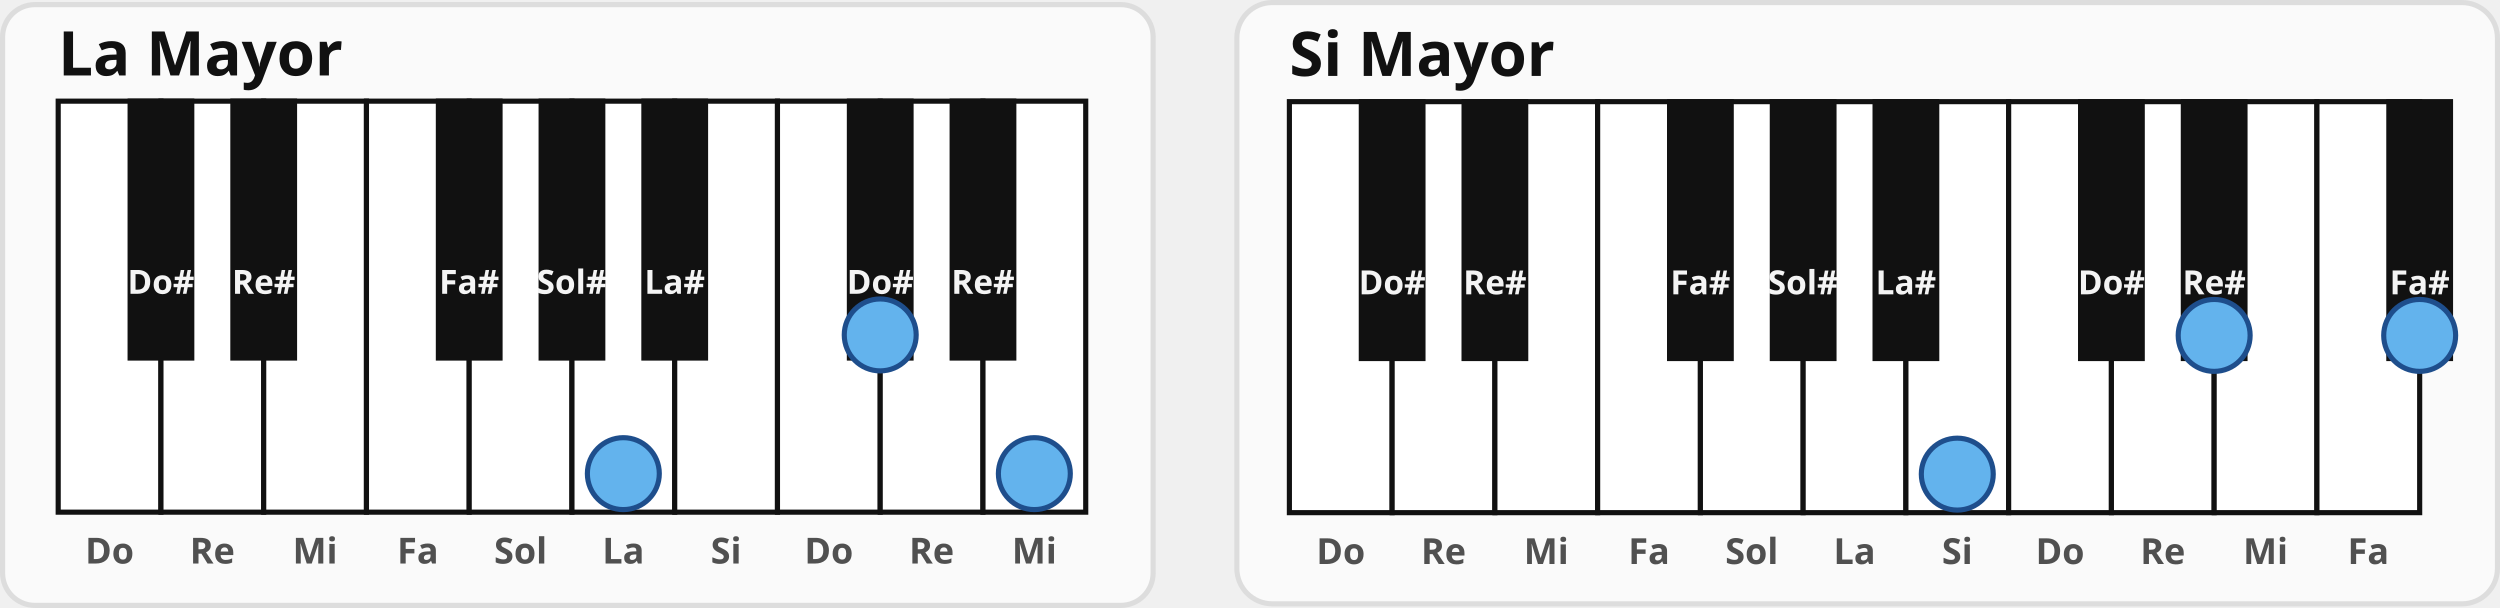
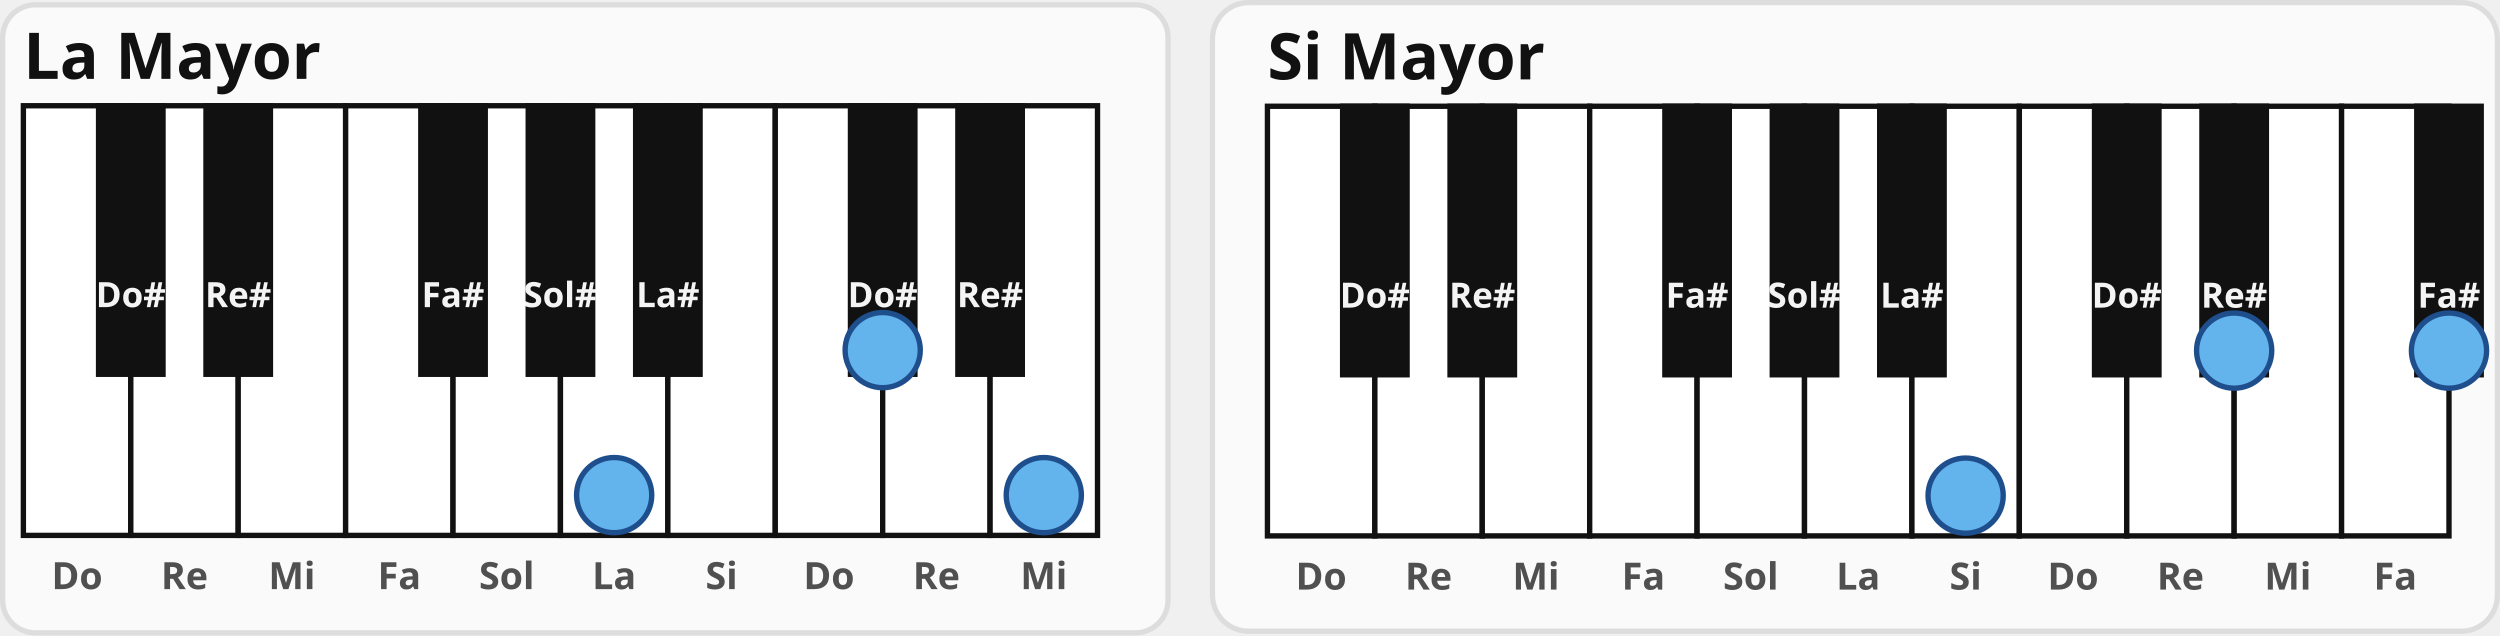
- <svg xmlns="http://www.w3.org/2000/svg" width="257.494mm" height="62.62mm" viewBox="0 0 257.494 62.62" version="1.1" id="svg1">
+ <svg xmlns="http://www.w3.org/2000/svg" width="246.323mm" height="62.62mm" viewBox="0 0 246.323 62.62" version="1.1" id="svg1">
  <defs id="defs1" />
-   <g id="layer1" transform="translate(29.89792,-80.9625)">
-     <g id="g8" transform="matrix(0.2645833,0,0,0.2645833,-186.1981,-119.7397)">
+   <g id="layer1" transform="translate(26.73673,-80.9625)">
+     <g id="g8" transform="matrix(0.2645833,0,0,0.2645833,-186.7272,-119.7397)">
      <g id="g4" transform="translate(43.39518,557.938)">
-         <rect class="panel" x="548.351" y="202.418" width="447.89" height="233.871" rx="12.597" id="rect264" style="fill:#fafafa;stroke:#dddddd;stroke-width:2.011" />
+         <rect class="panel" x="562.283" y="202.402" width="433.973" height="233.902" rx="12.205" id="rect264" style="fill:#fafafa;stroke:#dddddd;stroke-width:1.979" />
        <rect class="white" x="570" y="240" width="40" height="160" id="rect265" style="fill:#ffffff;stroke:#111111;stroke-width:2" />
        <rect class="white" x="610" y="240" width="40" height="160" id="rect266" style="fill:#ffffff;stroke:#111111;stroke-width:2" />
        <rect class="white" x="650" y="240" width="40" height="160" id="rect267" style="fill:#ffffff;stroke:#111111;stroke-width:2" />
        <rect class="white" x="690" y="240" width="40" height="160" id="rect268" style="fill:#ffffff;stroke:#111111;stroke-width:2" />
        <rect class="white" x="730" y="240" width="40" height="160" id="rect269" style="fill:#ffffff;stroke:#111111;stroke-width:2" />
        <rect class="white" x="770" y="240" width="40" height="160" id="rect270" style="fill:#ffffff;stroke:#111111;stroke-width:2" />
        <rect class="white" x="810" y="240" width="40" height="160" id="rect271" style="fill:#ffffff;stroke:#111111;stroke-width:2" />
        <rect class="white" x="850" y="240" width="40" height="160" id="rect272" style="fill:#ffffff;stroke:#111111;stroke-width:2" />
        <rect class="white" x="890" y="240" width="40" height="160" id="rect273" style="fill:#ffffff;stroke:#111111;stroke-width:2" />
        <rect class="white" x="930" y="240" width="40" height="160" id="rect274" style="fill:#ffffff;stroke:#111111;stroke-width:2" />
        <rect class="black" x="598" y="240" width="24" height="100" id="rect279" style="fill:#111111;stroke:#111111;stroke-width:2" />
        <rect class="black" x="638" y="240" width="24" height="100" id="rect280" style="fill:#111111;stroke:#111111;stroke-width:2" />
        <rect class="black" x="718" y="240" width="24" height="100" id="rect281" style="fill:#111111;stroke:#111111;stroke-width:2" />
        <rect class="black" x="758" y="240" width="24" height="100" id="rect282" style="fill:#111111;stroke:#111111;stroke-width:2" />
        <rect class="black" x="798" y="240" width="24" height="100" id="rect283" style="fill:#111111;stroke:#111111;stroke-width:2" />
        <rect class="black" x="878" y="240" width="24" height="100" id="rect284" style="fill:#111111;stroke:#111111;stroke-width:2" />
        <rect class="black" x="918" y="240" width="24" height="100" id="rect285" style="fill:#111111;stroke:#111111;stroke-width:2" />
        <text class="noteW" x="590" y="420" text-anchor="middle" id="text288" style="font-style:normal;font-variant:normal;font-weight:600;font-stretch:normal;font-size:14px;line-height:normal;font-family:sans-serif;opacity:0.85;fill:#333333">Do</text>
        <text class="noteW" x="630" y="420" text-anchor="middle" id="text289" style="font-style:normal;font-variant:normal;font-weight:600;font-stretch:normal;font-size:14px;line-height:normal;font-family:sans-serif;opacity:0.85;fill:#333333">Re</text>
        <text class="noteW" x="670" y="420" text-anchor="middle" id="text290" style="font-style:normal;font-variant:normal;font-weight:600;font-stretch:normal;font-size:14px;line-height:normal;font-family:sans-serif;opacity:0.85;fill:#333333">Mi</text>
        <text class="noteW" x="710" y="420" text-anchor="middle" id="text291" style="font-style:normal;font-variant:normal;font-weight:600;font-stretch:normal;font-size:14px;line-height:normal;font-family:sans-serif;opacity:0.85;fill:#333333">Fa</text>
        <text class="noteW" x="750" y="420" text-anchor="middle" id="text292" style="font-style:normal;font-variant:normal;font-weight:600;font-stretch:normal;font-size:14px;line-height:normal;font-family:sans-serif;opacity:0.85;fill:#333333">Sol</text>
        <text class="noteW" x="790" y="420" text-anchor="middle" id="text293" style="font-style:normal;font-variant:normal;font-weight:600;font-stretch:normal;font-size:14px;line-height:normal;font-family:sans-serif;opacity:0.85;fill:#333333">La</text>
        <text class="noteW" x="830" y="420" text-anchor="middle" id="text294" style="font-style:normal;font-variant:normal;font-weight:600;font-stretch:normal;font-size:14px;line-height:normal;font-family:sans-serif;opacity:0.85;fill:#333333">Si</text>
        <text class="noteW" x="870" y="420" text-anchor="middle" id="text295" style="font-style:normal;font-variant:normal;font-weight:600;font-stretch:normal;font-size:14px;line-height:normal;font-family:sans-serif;opacity:0.85;fill:#333333">Do</text>
        <text class="noteW" x="910" y="420" text-anchor="middle" id="text296" style="font-style:normal;font-variant:normal;font-weight:600;font-stretch:normal;font-size:14px;line-height:normal;font-family:sans-serif;opacity:0.85;fill:#333333">Re</text>
        <text class="noteW" x="950" y="420" text-anchor="middle" id="text297" style="font-style:normal;font-variant:normal;font-weight:600;font-stretch:normal;font-size:14px;line-height:normal;font-family:sans-serif;opacity:0.85;fill:#333333">Mi</text>
        <text class="noteB" x="610" y="315" text-anchor="middle" id="text302" style="font-style:normal;font-variant:normal;font-weight:700;font-stretch:normal;font-size:13px;line-height:normal;font-family:sans-serif;opacity:0.95;fill:#ffffff">Do#</text>
        <text class="noteB" x="650" y="315" text-anchor="middle" id="text303" style="font-style:normal;font-variant:normal;font-weight:700;font-stretch:normal;font-size:13px;line-height:normal;font-family:sans-serif;opacity:0.95;fill:#ffffff">Re#</text>
        <text class="noteB" x="730" y="315" text-anchor="middle" id="text304" style="font-style:normal;font-variant:normal;font-weight:700;font-stretch:normal;font-size:13px;line-height:normal;font-family:sans-serif;opacity:0.95;fill:#ffffff">Fa#</text>
        <text class="noteB" x="770" y="315" text-anchor="middle" id="text305" style="font-style:normal;font-variant:normal;font-weight:700;font-stretch:normal;font-size:13px;line-height:normal;font-family:sans-serif;opacity:0.95;fill:#ffffff">Sol#</text>
        <text class="noteB" x="810" y="315" text-anchor="middle" id="text306" style="font-style:normal;font-variant:normal;font-weight:700;font-stretch:normal;font-size:13px;line-height:normal;font-family:sans-serif;opacity:0.95;fill:#ffffff">La#</text>
        <text class="noteB" x="890" y="315" text-anchor="middle" id="text307" style="font-style:normal;font-variant:normal;font-weight:700;font-stretch:normal;font-size:13px;line-height:normal;font-family:sans-serif;opacity:0.95;fill:#ffffff">Do#</text>
        <text class="noteB" x="930" y="315" text-anchor="middle" id="text308" style="font-style:normal;font-variant:normal;font-weight:700;font-stretch:normal;font-size:13px;line-height:normal;font-family:sans-serif;opacity:0.95;fill:#ffffff">Re#</text>
        <text class="label" x="570" y="230" id="text65" style="font-style:normal;font-variant:normal;font-weight:700;font-stretch:normal;font-size:24px;line-height:normal;font-family:sans-serif;fill:#111111">La Mayor</text>
        <circle class="dot" cx="790" cy="385" r="14" id="circle66" style="fill:#63b3ed;stroke:#1e4e8c;stroke-width:2" />
        <circle class="dot" cx="890" cy="331" r="14" id="circle67" style="fill:#63b3ed;stroke:#1e4e8c;stroke-width:2" />
        <circle class="dot" cx="950" cy="385" r="14" id="circle68" style="fill:#63b3ed;stroke:#1e4e8c;stroke-width:2" />
      </g>
    </g>
-     <g id="g7" transform="matrix(0.2645833,0,0,0.2645833,-47.90678,-43.50593)">
-       <rect class="panel" x="549.546" y="471.428" width="490.73" height="234.067" rx="13.802" id="rect361" style="fill:#fafafa;stroke:#dddddd;stroke-width:1.992" />
-       <rect class="white" x="570" y="510" width="40" height="160" id="rect362" style="fill:#ffffff;stroke:#111111;stroke-width:2" />
-       <rect class="white" x="610" y="510" width="40" height="160" id="rect363" style="fill:#ffffff;stroke:#111111;stroke-width:2" />
-       <rect class="white" x="650" y="510" width="40" height="160" id="rect364" style="fill:#ffffff;stroke:#111111;stroke-width:2" />
-       <rect class="white" x="690" y="510" width="40" height="160" id="rect365" style="fill:#ffffff;stroke:#111111;stroke-width:2" />
-       <rect class="white" x="730" y="510" width="40" height="160" id="rect366" style="fill:#ffffff;stroke:#111111;stroke-width:2" />
-       <rect class="white" x="770" y="510" width="40" height="160" id="rect367" style="fill:#ffffff;stroke:#111111;stroke-width:2" />
-       <rect class="white" x="810" y="510" width="40" height="160" id="rect368" style="fill:#ffffff;stroke:#111111;stroke-width:2" />
-       <rect class="white" x="850" y="510" width="40" height="160" id="rect369" style="fill:#ffffff;stroke:#111111;stroke-width:2" />
-       <rect class="white" x="890" y="510" width="40" height="160" id="rect370" style="fill:#ffffff;stroke:#111111;stroke-width:2" />
-       <rect class="white" x="930" y="510" width="40" height="160" id="rect371" style="fill:#ffffff;stroke:#111111;stroke-width:2" />
-       <rect class="white" x="970" y="510" width="40" height="160" id="rect372" style="fill:#ffffff;stroke:#111111;stroke-width:2" />
-       <rect class="black" x="598" y="510" width="24" height="100" id="rect376" style="fill:#111111;stroke:#111111;stroke-width:2" />
-       <rect class="black" x="638" y="510" width="24" height="100" id="rect377" style="fill:#111111;stroke:#111111;stroke-width:2" />
-       <rect class="black" x="718" y="510" width="24" height="100" id="rect378" style="fill:#111111;stroke:#111111;stroke-width:2" />
-       <rect class="black" x="758" y="510" width="24" height="100" id="rect379" style="fill:#111111;stroke:#111111;stroke-width:2" />
-       <rect class="black" x="798" y="510" width="24" height="100" id="rect380" style="fill:#111111;stroke:#111111;stroke-width:2" />
-       <rect class="black" x="878" y="510" width="24" height="100" id="rect381" style="fill:#111111;stroke:#111111;stroke-width:2" />
-       <rect class="black" x="918" y="510" width="24" height="100" id="rect382" style="fill:#111111;stroke:#111111;stroke-width:2" />
-       <rect class="black" x="998" y="510" width="24" height="100" id="rect383" style="fill:#111111;stroke:#111111;stroke-width:2" />
-       <text class="noteW" x="590" y="690" text-anchor="middle" id="text385" style="font-style:normal;font-variant:normal;font-weight:600;font-stretch:normal;font-size:14px;line-height:normal;font-family:sans-serif;opacity:0.85;fill:#333333">Do</text>
-       <text class="noteW" x="630" y="690" text-anchor="middle" id="text386" style="font-style:normal;font-variant:normal;font-weight:600;font-stretch:normal;font-size:14px;line-height:normal;font-family:sans-serif;opacity:0.85;fill:#333333">Re</text>
-       <text class="noteW" x="670" y="690" text-anchor="middle" id="text387" style="font-style:normal;font-variant:normal;font-weight:600;font-stretch:normal;font-size:14px;line-height:normal;font-family:sans-serif;opacity:0.85;fill:#333333">Mi</text>
-       <text class="noteW" x="710" y="690" text-anchor="middle" id="text388" style="font-style:normal;font-variant:normal;font-weight:600;font-stretch:normal;font-size:14px;line-height:normal;font-family:sans-serif;opacity:0.85;fill:#333333">Fa</text>
-       <text class="noteW" x="750" y="690" text-anchor="middle" id="text389" style="font-style:normal;font-variant:normal;font-weight:600;font-stretch:normal;font-size:14px;line-height:normal;font-family:sans-serif;opacity:0.85;fill:#333333">Sol</text>
-       <text class="noteW" x="790" y="690" text-anchor="middle" id="text390" style="font-style:normal;font-variant:normal;font-weight:600;font-stretch:normal;font-size:14px;line-height:normal;font-family:sans-serif;opacity:0.85;fill:#333333">La</text>
-       <text class="noteW" x="830" y="690" text-anchor="middle" id="text391" style="font-style:normal;font-variant:normal;font-weight:600;font-stretch:normal;font-size:14px;line-height:normal;font-family:sans-serif;opacity:0.85;fill:#333333">Si</text>
-       <text class="noteW" x="870" y="690" text-anchor="middle" id="text392" style="font-style:normal;font-variant:normal;font-weight:600;font-stretch:normal;font-size:14px;line-height:normal;font-family:sans-serif;opacity:0.85;fill:#333333">Do</text>
-       <text class="noteW" x="910" y="690" text-anchor="middle" id="text393" style="font-style:normal;font-variant:normal;font-weight:600;font-stretch:normal;font-size:14px;line-height:normal;font-family:sans-serif;opacity:0.85;fill:#333333">Re</text>
-       <text class="noteW" x="950" y="690" text-anchor="middle" id="text394" style="font-style:normal;font-variant:normal;font-weight:600;font-stretch:normal;font-size:14px;line-height:normal;font-family:sans-serif;opacity:0.85;fill:#333333">Mi</text>
-       <text class="noteW" x="990" y="690" text-anchor="middle" id="text395" style="font-style:normal;font-variant:normal;font-weight:600;font-stretch:normal;font-size:14px;line-height:normal;font-family:sans-serif;opacity:0.85;fill:#333333">Fa</text>
-       <text class="noteB" x="610" y="585" text-anchor="middle" id="text399" style="font-style:normal;font-variant:normal;font-weight:700;font-stretch:normal;font-size:13px;line-height:normal;font-family:sans-serif;opacity:0.95;fill:#ffffff">Do#</text>
-       <text class="noteB" x="650" y="585" text-anchor="middle" id="text400" style="font-style:normal;font-variant:normal;font-weight:700;font-stretch:normal;font-size:13px;line-height:normal;font-family:sans-serif;opacity:0.95;fill:#ffffff">Re#</text>
-       <text class="noteB" x="730" y="585" text-anchor="middle" id="text401" style="font-style:normal;font-variant:normal;font-weight:700;font-stretch:normal;font-size:13px;line-height:normal;font-family:sans-serif;opacity:0.95;fill:#ffffff">Fa#</text>
-       <text class="noteB" x="770" y="585" text-anchor="middle" id="text402" style="font-style:normal;font-variant:normal;font-weight:700;font-stretch:normal;font-size:13px;line-height:normal;font-family:sans-serif;opacity:0.95;fill:#ffffff">Sol#</text>
-       <text class="noteB" x="810" y="585" text-anchor="middle" id="text403" style="font-style:normal;font-variant:normal;font-weight:700;font-stretch:normal;font-size:13px;line-height:normal;font-family:sans-serif;opacity:0.95;fill:#ffffff">La#</text>
-       <text class="noteB" x="890" y="585" text-anchor="middle" id="text404" style="font-style:normal;font-variant:normal;font-weight:700;font-stretch:normal;font-size:13px;line-height:normal;font-family:sans-serif;opacity:0.95;fill:#ffffff">Do#</text>
-       <text class="noteB" x="930" y="585" text-anchor="middle" id="text405" style="font-style:normal;font-variant:normal;font-weight:700;font-stretch:normal;font-size:13px;line-height:normal;font-family:sans-serif;opacity:0.95;fill:#ffffff">Re#</text>
-       <text class="noteB" x="1010" y="585" text-anchor="middle" id="text406" style="font-style:normal;font-variant:normal;font-weight:700;font-stretch:normal;font-size:13px;line-height:normal;font-family:sans-serif;opacity:0.95;fill:#ffffff">Fa#</text>
-       <text class="label" x="570" y="500" id="text68" style="font-style:normal;font-variant:normal;font-weight:700;font-stretch:normal;font-size:24px;line-height:normal;font-family:sans-serif;fill:#111111">Si Mayor</text>
-       <circle class="dot" cx="830" cy="655" r="14" id="circle69" style="fill:#63b3ed;stroke:#1e4e8c;stroke-width:2" />
-       <circle class="dot" cx="930" cy="601" r="14" id="circle70" style="fill:#63b3ed;stroke:#1e4e8c;stroke-width:2" />
-       <circle class="dot" cx="1010" cy="601" r="14" id="circle71" style="fill:#63b3ed;stroke:#1e4e8c;stroke-width:2" />
+     <g id="g7" transform="matrix(0.2645833,0,0,0.2645833,-50.02344,-43.50593)">
+       <rect class="panel" x="539.534" y="471.415" width="478.481" height="234.092" rx="13.457" id="rect361" style="fill:#fafafa;stroke:#dddddd;stroke-width:1.967" />
+       <rect class="white" x="560" y="510" width="40" height="160" id="rect362" style="fill:#ffffff;stroke:#111111;stroke-width:2" />
+       <rect class="white" x="600" y="510" width="40" height="160" id="rect363" style="fill:#ffffff;stroke:#111111;stroke-width:2" />
+       <rect class="white" x="640" y="510" width="40" height="160" id="rect364" style="fill:#ffffff;stroke:#111111;stroke-width:2" />
+       <rect class="white" x="680" y="510" width="40" height="160" id="rect365" style="fill:#ffffff;stroke:#111111;stroke-width:2" />
+       <rect class="white" x="720" y="510" width="40" height="160" id="rect366" style="fill:#ffffff;stroke:#111111;stroke-width:2" />
+       <rect class="white" x="760" y="510" width="40" height="160" id="rect367" style="fill:#ffffff;stroke:#111111;stroke-width:2" />
+       <rect class="white" x="800" y="510" width="40" height="160" id="rect368" style="fill:#ffffff;stroke:#111111;stroke-width:2" />
+       <rect class="white" x="840" y="510" width="40" height="160" id="rect369" style="fill:#ffffff;stroke:#111111;stroke-width:2" />
+       <rect class="white" x="880" y="510" width="40" height="160" id="rect370" style="fill:#ffffff;stroke:#111111;stroke-width:2" />
+       <rect class="white" x="920" y="510" width="40" height="160" id="rect371" style="fill:#ffffff;stroke:#111111;stroke-width:2" />
+       <rect class="white" x="960" y="510" width="40" height="160" id="rect372" style="fill:#ffffff;stroke:#111111;stroke-width:2" />
+       <rect class="black" x="588" y="510" width="24" height="100" id="rect376" style="fill:#111111;stroke:#111111;stroke-width:2" />
+       <rect class="black" x="628" y="510" width="24" height="100" id="rect377" style="fill:#111111;stroke:#111111;stroke-width:2" />
+       <rect class="black" x="708" y="510" width="24" height="100" id="rect378" style="fill:#111111;stroke:#111111;stroke-width:2" />
+       <rect class="black" x="748" y="510" width="24" height="100" id="rect379" style="fill:#111111;stroke:#111111;stroke-width:2" />
+       <rect class="black" x="788" y="510" width="24" height="100" id="rect380" style="fill:#111111;stroke:#111111;stroke-width:2" />
+       <rect class="black" x="868" y="510" width="24" height="100" id="rect381" style="fill:#111111;stroke:#111111;stroke-width:2" />
+       <rect class="black" x="908" y="510" width="24" height="100" id="rect382" style="fill:#111111;stroke:#111111;stroke-width:2" />
+       <rect class="black" x="988" y="510" width="24" height="100" id="rect383" style="fill:#111111;stroke:#111111;stroke-width:2" />
+       <text class="noteW" x="580" y="690" text-anchor="middle" id="text385" style="font-style:normal;font-variant:normal;font-weight:600;font-stretch:normal;font-size:14px;line-height:normal;font-family:sans-serif;opacity:0.85;fill:#333333">Do</text>
+       <text class="noteW" x="620" y="690" text-anchor="middle" id="text386" style="font-style:normal;font-variant:normal;font-weight:600;font-stretch:normal;font-size:14px;line-height:normal;font-family:sans-serif;opacity:0.85;fill:#333333">Re</text>
+       <text class="noteW" x="660" y="690" text-anchor="middle" id="text387" style="font-style:normal;font-variant:normal;font-weight:600;font-stretch:normal;font-size:14px;line-height:normal;font-family:sans-serif;opacity:0.85;fill:#333333">Mi</text>
+       <text class="noteW" x="700" y="690" text-anchor="middle" id="text388" style="font-style:normal;font-variant:normal;font-weight:600;font-stretch:normal;font-size:14px;line-height:normal;font-family:sans-serif;opacity:0.85;fill:#333333">Fa</text>
+       <text class="noteW" x="740" y="690" text-anchor="middle" id="text389" style="font-style:normal;font-variant:normal;font-weight:600;font-stretch:normal;font-size:14px;line-height:normal;font-family:sans-serif;opacity:0.85;fill:#333333">Sol</text>
+       <text class="noteW" x="780" y="690" text-anchor="middle" id="text390" style="font-style:normal;font-variant:normal;font-weight:600;font-stretch:normal;font-size:14px;line-height:normal;font-family:sans-serif;opacity:0.85;fill:#333333">La</text>
+       <text class="noteW" x="820" y="690" text-anchor="middle" id="text391" style="font-style:normal;font-variant:normal;font-weight:600;font-stretch:normal;font-size:14px;line-height:normal;font-family:sans-serif;opacity:0.85;fill:#333333">Si</text>
+       <text class="noteW" x="860" y="690" text-anchor="middle" id="text392" style="font-style:normal;font-variant:normal;font-weight:600;font-stretch:normal;font-size:14px;line-height:normal;font-family:sans-serif;opacity:0.85;fill:#333333">Do</text>
+       <text class="noteW" x="900" y="690" text-anchor="middle" id="text393" style="font-style:normal;font-variant:normal;font-weight:600;font-stretch:normal;font-size:14px;line-height:normal;font-family:sans-serif;opacity:0.85;fill:#333333">Re</text>
+       <text class="noteW" x="940" y="690" text-anchor="middle" id="text394" style="font-style:normal;font-variant:normal;font-weight:600;font-stretch:normal;font-size:14px;line-height:normal;font-family:sans-serif;opacity:0.85;fill:#333333">Mi</text>
+       <text class="noteW" x="980" y="690" text-anchor="middle" id="text395" style="font-style:normal;font-variant:normal;font-weight:600;font-stretch:normal;font-size:14px;line-height:normal;font-family:sans-serif;opacity:0.85;fill:#333333">Fa</text>
+       <text class="noteB" x="600" y="585" text-anchor="middle" id="text399" style="font-style:normal;font-variant:normal;font-weight:700;font-stretch:normal;font-size:13px;line-height:normal;font-family:sans-serif;opacity:0.95;fill:#ffffff">Do#</text>
+       <text class="noteB" x="640" y="585" text-anchor="middle" id="text400" style="font-style:normal;font-variant:normal;font-weight:700;font-stretch:normal;font-size:13px;line-height:normal;font-family:sans-serif;opacity:0.95;fill:#ffffff">Re#</text>
+       <text class="noteB" x="720" y="585" text-anchor="middle" id="text401" style="font-style:normal;font-variant:normal;font-weight:700;font-stretch:normal;font-size:13px;line-height:normal;font-family:sans-serif;opacity:0.95;fill:#ffffff">Fa#</text>
+       <text class="noteB" x="760" y="585" text-anchor="middle" id="text402" style="font-style:normal;font-variant:normal;font-weight:700;font-stretch:normal;font-size:13px;line-height:normal;font-family:sans-serif;opacity:0.95;fill:#ffffff">Sol#</text>
+       <text class="noteB" x="800" y="585" text-anchor="middle" id="text403" style="font-style:normal;font-variant:normal;font-weight:700;font-stretch:normal;font-size:13px;line-height:normal;font-family:sans-serif;opacity:0.95;fill:#ffffff">La#</text>
+       <text class="noteB" x="880" y="585" text-anchor="middle" id="text404" style="font-style:normal;font-variant:normal;font-weight:700;font-stretch:normal;font-size:13px;line-height:normal;font-family:sans-serif;opacity:0.95;fill:#ffffff">Do#</text>
+       <text class="noteB" x="920" y="585" text-anchor="middle" id="text405" style="font-style:normal;font-variant:normal;font-weight:700;font-stretch:normal;font-size:13px;line-height:normal;font-family:sans-serif;opacity:0.95;fill:#ffffff">Re#</text>
+       <text class="noteB" x="1000" y="585" text-anchor="middle" id="text406" style="font-style:normal;font-variant:normal;font-weight:700;font-stretch:normal;font-size:13px;line-height:normal;font-family:sans-serif;opacity:0.95;fill:#ffffff">Fa#</text>
+       <text class="label" x="560" y="500" id="text68" style="font-style:normal;font-variant:normal;font-weight:700;font-stretch:normal;font-size:24px;line-height:normal;font-family:sans-serif;fill:#111111">Si Mayor</text>
+       <circle class="dot" cx="820" cy="655" r="14" id="circle69" style="fill:#63b3ed;stroke:#1e4e8c;stroke-width:2" />
+       <circle class="dot" cx="920" cy="601" r="14" id="circle70" style="fill:#63b3ed;stroke:#1e4e8c;stroke-width:2" />
+       <circle class="dot" cx="1000" cy="601" r="14" id="circle71" style="fill:#63b3ed;stroke:#1e4e8c;stroke-width:2" />
    </g>
  </g>
</svg>
